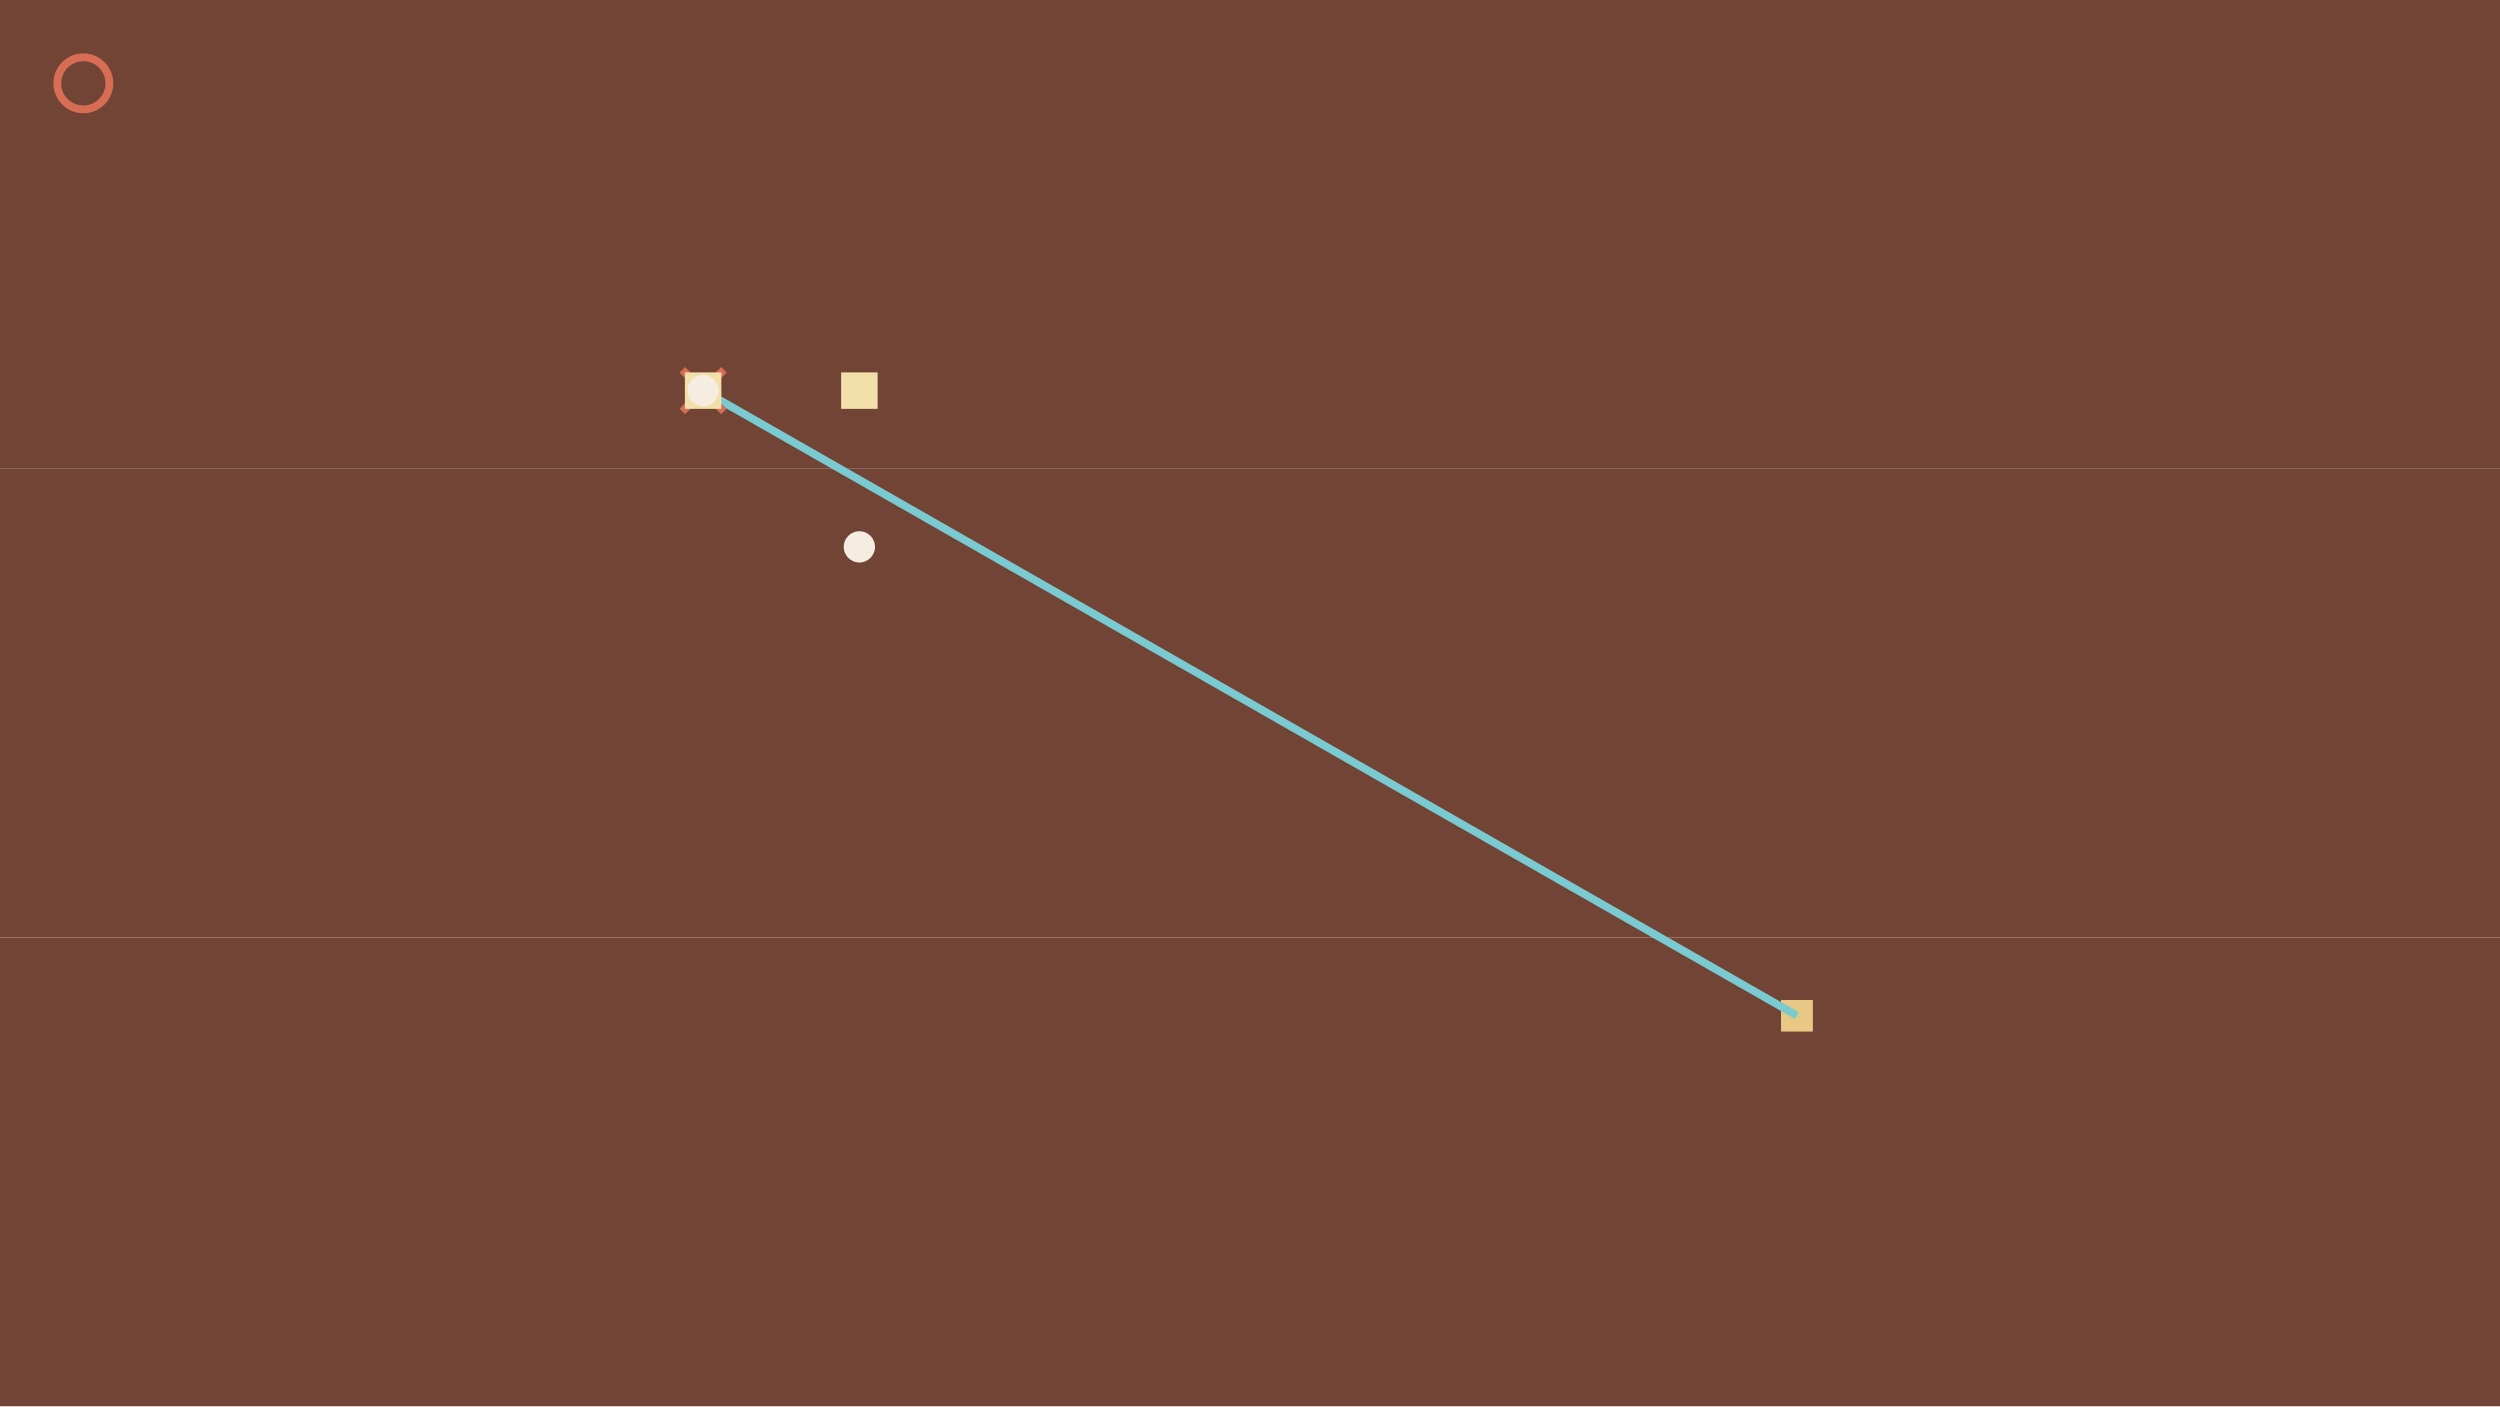
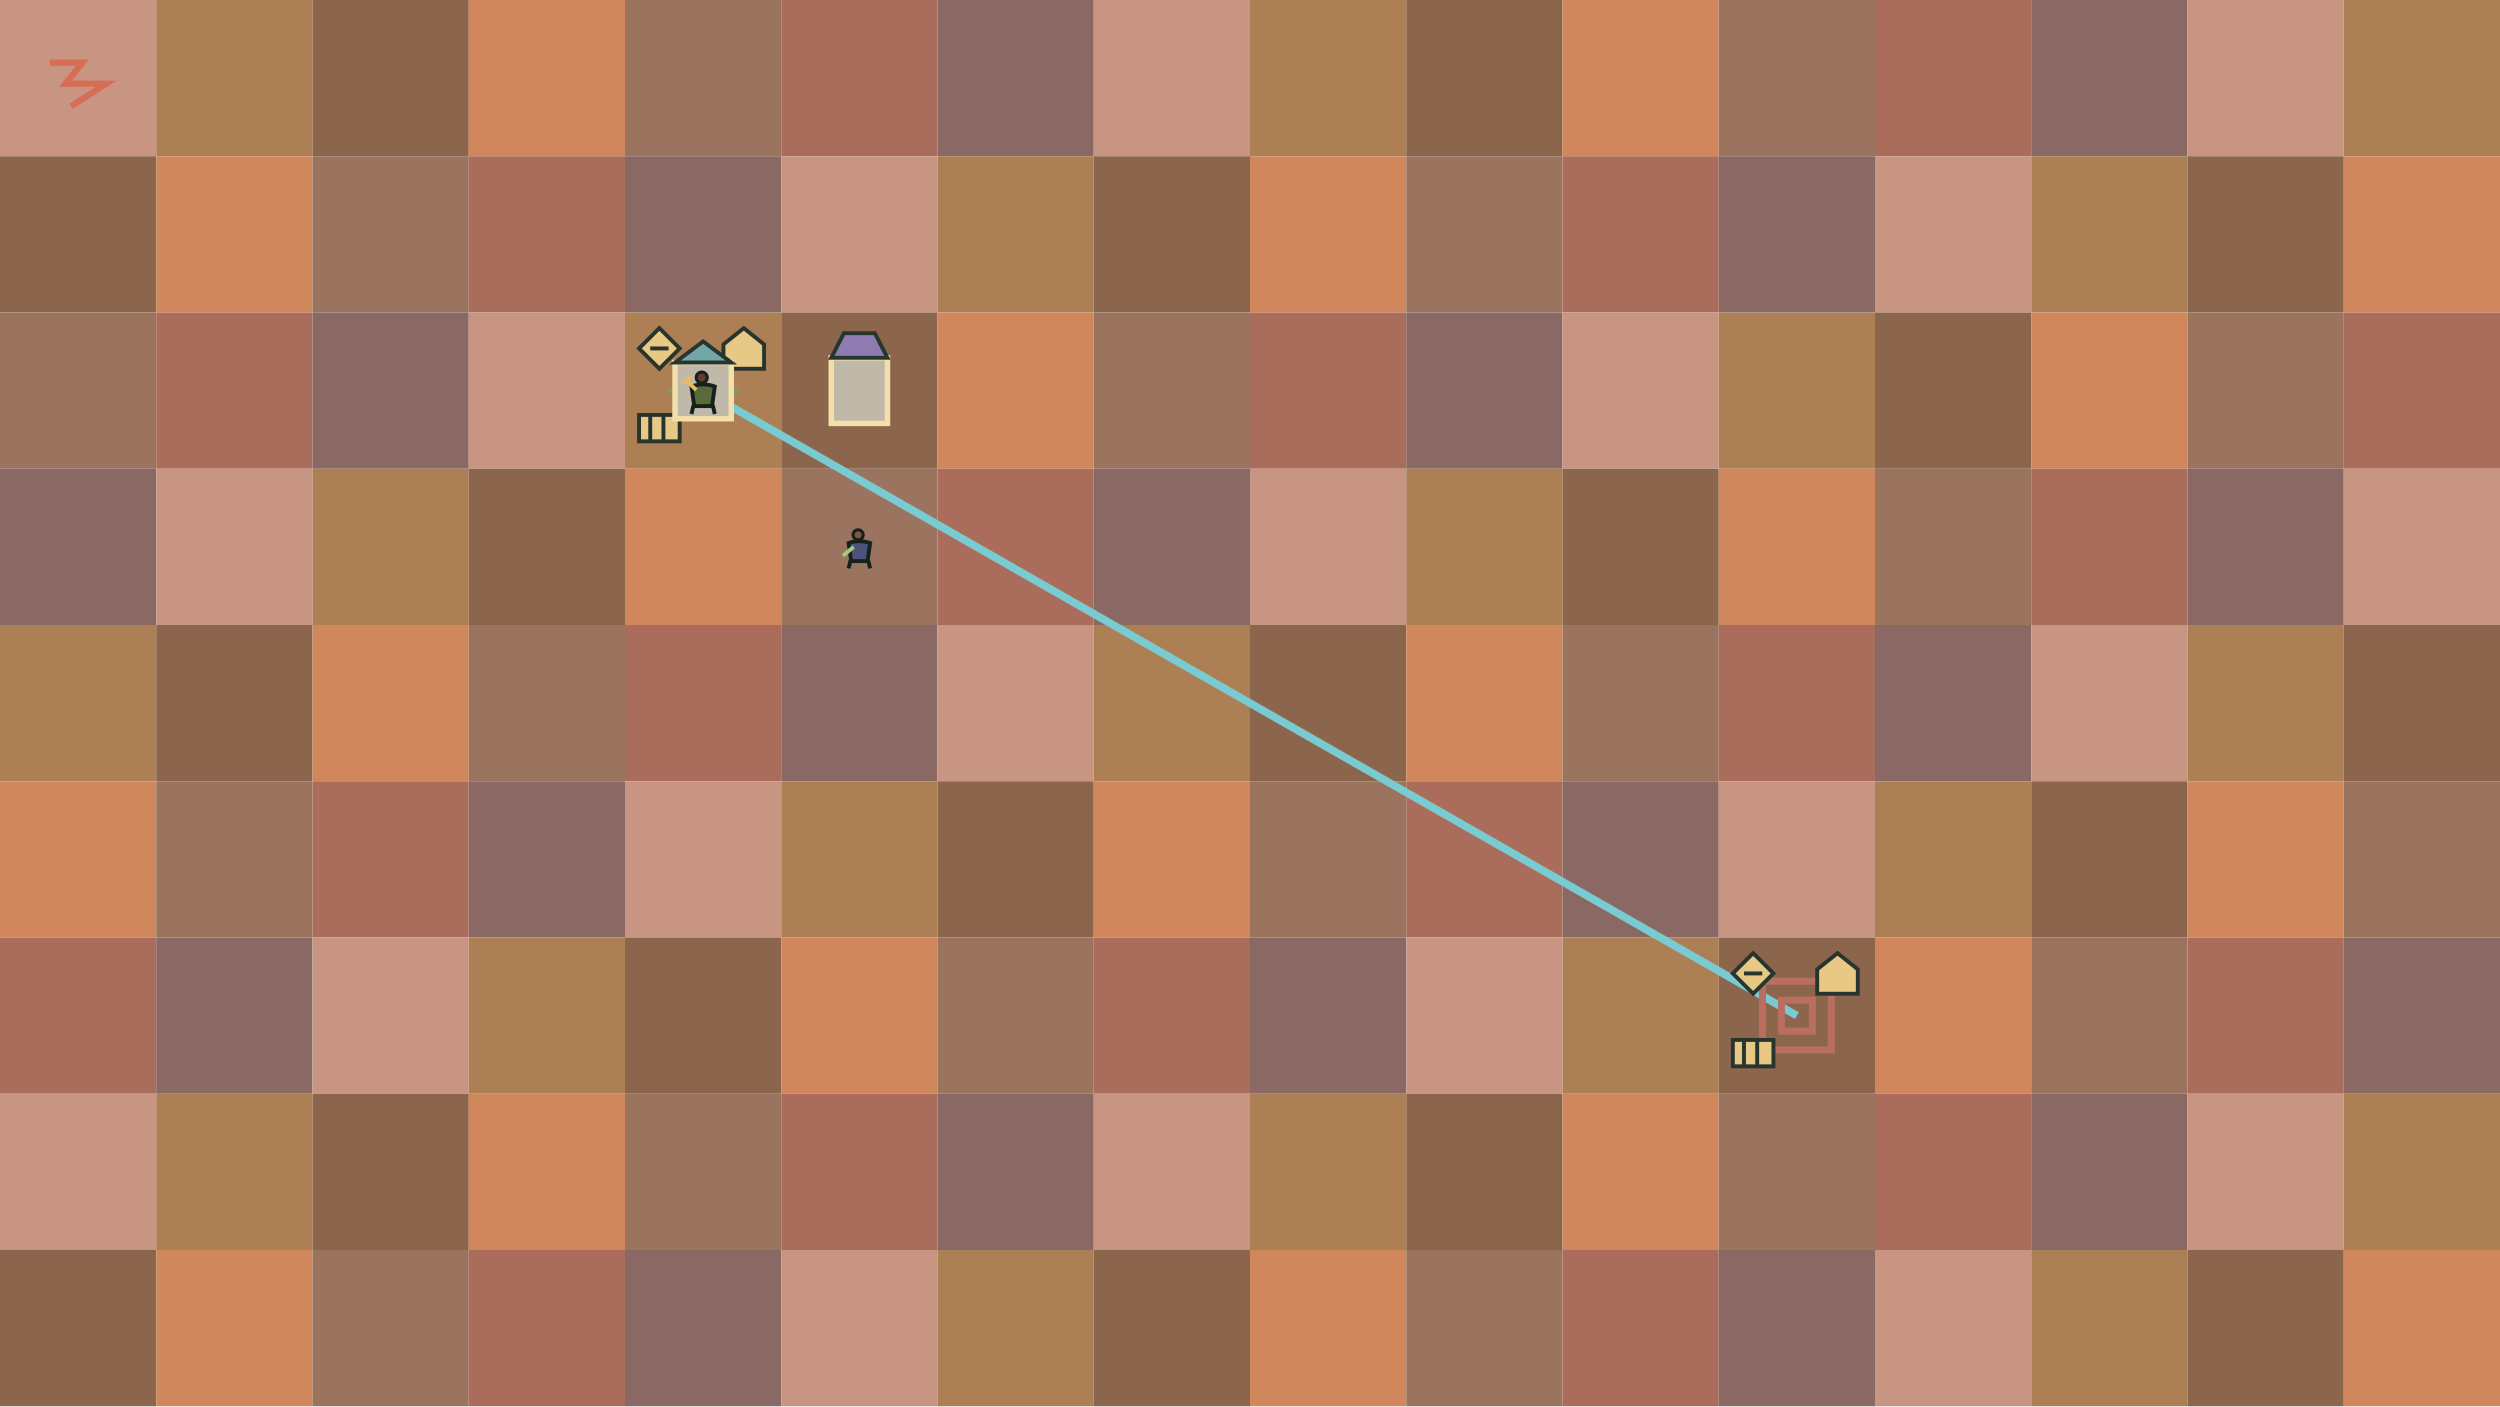
- <svg xmlns="http://www.w3.org/2000/svg" aria-label="town render baseline" data-signature="m7-r1-6cfb3d3e" height="540" viewBox="0 0 960 540" width="960">
+ <svg xmlns="http://www.w3.org/2000/svg" aria-label="town district render baseline" data-detail="district" data-signature="m10.5-r2-5bff0749" height="540" viewBox="0 0 960 540" width="960">
  <g id="terrain">
-     <rect data-pattern="chevron" data-value="880" fill="#714435" height="180" width="240" x="0" y="0" />
-     <rect data-pattern="chevron" data-value="880" fill="#714435" height="180" width="240" x="240" y="0" />
-     <rect data-pattern="chevron" data-value="880" fill="#714435" height="180" width="240" x="480" y="0" />
-     <rect data-pattern="chevron" data-value="880" fill="#714435" height="180" width="240" x="720" y="0" />
-     <rect data-pattern="chevron" data-value="880" fill="#714435" height="180" width="240" x="0" y="180" />
-     <rect data-pattern="chevron" data-value="880" fill="#714435" height="180" width="240" x="240" y="180" />
-     <rect data-pattern="chevron" data-value="880" fill="#714435" height="180" width="240" x="480" y="180" />
-     <rect data-pattern="chevron" data-value="880" fill="#714435" height="180" width="240" x="720" y="180" />
-     <rect data-pattern="chevron" data-value="880" fill="#714435" height="180" width="240" x="0" y="360" />
-     <rect data-pattern="chevron" data-value="880" fill="#714435" height="180" width="240" x="240" y="360" />
-     <rect data-pattern="chevron" data-value="880" fill="#714435" height="180" width="240" x="480" y="360" />
-     <rect data-pattern="chevron" data-value="880" fill="#714435" height="180" width="240" x="720" y="360" />
+     <rect data-pattern="chevron" data-tile="0" data-value="880" fill="#c89582" height="60" width="60" x="0" y="0" />
+     <rect data-pattern="chevron" data-tile="1" data-value="880" fill="#ac7f55" height="60" width="60" x="60" y="0" />
+     <rect data-pattern="chevron" data-tile="2" data-value="880" fill="#8b654c" height="60" width="60" x="120" y="0" />
+     <rect data-pattern="chevron" data-tile="3" data-value="880" fill="#d0875c" height="60" width="60" x="180" y="0" />
+     <rect data-pattern="chevron" data-tile="4" data-value="880" fill="#9a745f" height="60" width="60" x="240" y="0" />
+     <rect data-pattern="chevron" data-tile="5" data-value="880" fill="#aa6d5c" height="60" width="60" x="300" y="0" />
+     <rect data-pattern="chevron" data-tile="6" data-value="880" fill="#8a6863" height="60" width="60" x="360" y="0" />
+     <rect data-pattern="chevron" data-tile="7" data-value="880" fill="#c89582" height="60" width="60" x="420" y="0" />
+     <rect data-pattern="chevron" data-tile="8" data-value="880" fill="#ac7f55" height="60" width="60" x="480" y="0" />
+     <rect data-pattern="chevron" data-tile="9" data-value="880" fill="#8b654c" height="60" width="60" x="540" y="0" />
+     <rect data-pattern="chevron" data-tile="10" data-value="880" fill="#d0875c" height="60" width="60" x="600" y="0" />
+     <rect data-pattern="chevron" data-tile="11" data-value="880" fill="#9a745f" height="60" width="60" x="660" y="0" />
+     <rect data-pattern="chevron" data-tile="12" data-value="880" fill="#aa6d5c" height="60" width="60" x="720" y="0" />
+     <rect data-pattern="chevron" data-tile="13" data-value="880" fill="#8a6863" height="60" width="60" x="780" y="0" />
+     <rect data-pattern="chevron" data-tile="14" data-value="880" fill="#c89582" height="60" width="60" x="840" y="0" />
+     <rect data-pattern="chevron" data-tile="15" data-value="880" fill="#ac7f55" height="60" width="60" x="900" y="0" />
+     <rect data-pattern="chevron" data-tile="16" data-value="880" fill="#8b654c" height="60" width="60" x="0" y="60" />
+     <rect data-pattern="chevron" data-tile="17" data-value="880" fill="#d0875c" height="60" width="60" x="60" y="60" />
+     <rect data-pattern="chevron" data-tile="18" data-value="880" fill="#9a745f" height="60" width="60" x="120" y="60" />
+     <rect data-pattern="chevron" data-tile="19" data-value="880" fill="#aa6d5c" height="60" width="60" x="180" y="60" />
+     <rect data-pattern="chevron" data-tile="20" data-value="880" fill="#8a6863" height="60" width="60" x="240" y="60" />
+     <rect data-pattern="chevron" data-tile="21" data-value="880" fill="#c89582" height="60" width="60" x="300" y="60" />
+     <rect data-pattern="chevron" data-tile="22" data-value="880" fill="#ac7f55" height="60" width="60" x="360" y="60" />
+     <rect data-pattern="chevron" data-tile="23" data-value="880" fill="#8b654c" height="60" width="60" x="420" y="60" />
+     <rect data-pattern="chevron" data-tile="24" data-value="880" fill="#d0875c" height="60" width="60" x="480" y="60" />
+     <rect data-pattern="chevron" data-tile="25" data-value="880" fill="#9a745f" height="60" width="60" x="540" y="60" />
+     <rect data-pattern="chevron" data-tile="26" data-value="880" fill="#aa6d5c" height="60" width="60" x="600" y="60" />
+     <rect data-pattern="chevron" data-tile="27" data-value="880" fill="#8a6863" height="60" width="60" x="660" y="60" />
+     <rect data-pattern="chevron" data-tile="28" data-value="880" fill="#c89582" height="60" width="60" x="720" y="60" />
+     <rect data-pattern="chevron" data-tile="29" data-value="880" fill="#ac7f55" height="60" width="60" x="780" y="60" />
+     <rect data-pattern="chevron" data-tile="30" data-value="880" fill="#8b654c" height="60" width="60" x="840" y="60" />
+     <rect data-pattern="chevron" data-tile="31" data-value="880" fill="#d0875c" height="60" width="60" x="900" y="60" />
+     <rect data-pattern="chevron" data-tile="32" data-value="880" fill="#9a745f" height="60" width="60" x="0" y="120" />
+     <rect data-pattern="chevron" data-tile="33" data-value="880" fill="#aa6d5c" height="60" width="60" x="60" y="120" />
+     <rect data-pattern="chevron" data-tile="34" data-value="880" fill="#8a6863" height="60" width="60" x="120" y="120" />
+     <rect data-pattern="chevron" data-tile="35" data-value="880" fill="#c89582" height="60" width="60" x="180" y="120" />
+     <rect data-pattern="chevron" data-tile="36" data-value="880" fill="#ac7f55" height="60" width="60" x="240" y="120" />
+     <rect data-pattern="chevron" data-tile="37" data-value="880" fill="#8b654c" height="60" width="60" x="300" y="120" />
+     <rect data-pattern="chevron" data-tile="38" data-value="880" fill="#d0875c" height="60" width="60" x="360" y="120" />
+     <rect data-pattern="chevron" data-tile="39" data-value="880" fill="#9a745f" height="60" width="60" x="420" y="120" />
+     <rect data-pattern="chevron" data-tile="40" data-value="880" fill="#aa6d5c" height="60" width="60" x="480" y="120" />
+     <rect data-pattern="chevron" data-tile="41" data-value="880" fill="#8a6863" height="60" width="60" x="540" y="120" />
+     <rect data-pattern="chevron" data-tile="42" data-value="880" fill="#c89582" height="60" width="60" x="600" y="120" />
+     <rect data-pattern="chevron" data-tile="43" data-value="880" fill="#ac7f55" height="60" width="60" x="660" y="120" />
+     <rect data-pattern="chevron" data-tile="44" data-value="880" fill="#8b654c" height="60" width="60" x="720" y="120" />
+     <rect data-pattern="chevron" data-tile="45" data-value="880" fill="#d0875c" height="60" width="60" x="780" y="120" />
+     <rect data-pattern="chevron" data-tile="46" data-value="880" fill="#9a745f" height="60" width="60" x="840" y="120" />
+     <rect data-pattern="chevron" data-tile="47" data-value="880" fill="#aa6d5c" height="60" width="60" x="900" y="120" />
+     <rect data-pattern="chevron" data-tile="48" data-value="880" fill="#8a6863" height="60" width="60" x="0" y="180" />
+     <rect data-pattern="chevron" data-tile="49" data-value="880" fill="#c89582" height="60" width="60" x="60" y="180" />
+     <rect data-pattern="chevron" data-tile="50" data-value="880" fill="#ac7f55" height="60" width="60" x="120" y="180" />
+     <rect data-pattern="chevron" data-tile="51" data-value="880" fill="#8b654c" height="60" width="60" x="180" y="180" />
+     <rect data-pattern="chevron" data-tile="52" data-value="880" fill="#d0875c" height="60" width="60" x="240" y="180" />
+     <rect data-pattern="chevron" data-tile="53" data-value="880" fill="#9a745f" height="60" width="60" x="300" y="180" />
+     <rect data-pattern="chevron" data-tile="54" data-value="880" fill="#aa6d5c" height="60" width="60" x="360" y="180" />
+     <rect data-pattern="chevron" data-tile="55" data-value="880" fill="#8a6863" height="60" width="60" x="420" y="180" />
+     <rect data-pattern="chevron" data-tile="56" data-value="880" fill="#c89582" height="60" width="60" x="480" y="180" />
+     <rect data-pattern="chevron" data-tile="57" data-value="880" fill="#ac7f55" height="60" width="60" x="540" y="180" />
+     <rect data-pattern="chevron" data-tile="58" data-value="880" fill="#8b654c" height="60" width="60" x="600" y="180" />
+     <rect data-pattern="chevron" data-tile="59" data-value="880" fill="#d0875c" height="60" width="60" x="660" y="180" />
+     <rect data-pattern="chevron" data-tile="60" data-value="880" fill="#9a745f" height="60" width="60" x="720" y="180" />
+     <rect data-pattern="chevron" data-tile="61" data-value="880" fill="#aa6d5c" height="60" width="60" x="780" y="180" />
+     <rect data-pattern="chevron" data-tile="62" data-value="880" fill="#8a6863" height="60" width="60" x="840" y="180" />
+     <rect data-pattern="chevron" data-tile="63" data-value="880" fill="#c89582" height="60" width="60" x="900" y="180" />
+     <rect data-pattern="chevron" data-tile="64" data-value="880" fill="#ac7f55" height="60" width="60" x="0" y="240" />
+     <rect data-pattern="chevron" data-tile="65" data-value="880" fill="#8b654c" height="60" width="60" x="60" y="240" />
+     <rect data-pattern="chevron" data-tile="66" data-value="880" fill="#d0875c" height="60" width="60" x="120" y="240" />
+     <rect data-pattern="chevron" data-tile="67" data-value="880" fill="#9a745f" height="60" width="60" x="180" y="240" />
+     <rect data-pattern="chevron" data-tile="68" data-value="880" fill="#aa6d5c" height="60" width="60" x="240" y="240" />
+     <rect data-pattern="chevron" data-tile="69" data-value="880" fill="#8a6863" height="60" width="60" x="300" y="240" />
+     <rect data-pattern="chevron" data-tile="70" data-value="880" fill="#c89582" height="60" width="60" x="360" y="240" />
+     <rect data-pattern="chevron" data-tile="71" data-value="880" fill="#ac7f55" height="60" width="60" x="420" y="240" />
+     <rect data-pattern="chevron" data-tile="72" data-value="880" fill="#8b654c" height="60" width="60" x="480" y="240" />
+     <rect data-pattern="chevron" data-tile="73" data-value="880" fill="#d0875c" height="60" width="60" x="540" y="240" />
+     <rect data-pattern="chevron" data-tile="74" data-value="880" fill="#9a745f" height="60" width="60" x="600" y="240" />
+     <rect data-pattern="chevron" data-tile="75" data-value="880" fill="#aa6d5c" height="60" width="60" x="660" y="240" />
+     <rect data-pattern="chevron" data-tile="76" data-value="880" fill="#8a6863" height="60" width="60" x="720" y="240" />
+     <rect data-pattern="chevron" data-tile="77" data-value="880" fill="#c89582" height="60" width="60" x="780" y="240" />
+     <rect data-pattern="chevron" data-tile="78" data-value="880" fill="#ac7f55" height="60" width="60" x="840" y="240" />
+     <rect data-pattern="chevron" data-tile="79" data-value="880" fill="#8b654c" height="60" width="60" x="900" y="240" />
+     <rect data-pattern="chevron" data-tile="80" data-value="880" fill="#d0875c" height="60" width="60" x="0" y="300" />
+     <rect data-pattern="chevron" data-tile="81" data-value="880" fill="#9a745f" height="60" width="60" x="60" y="300" />
+     <rect data-pattern="chevron" data-tile="82" data-value="880" fill="#aa6d5c" height="60" width="60" x="120" y="300" />
+     <rect data-pattern="chevron" data-tile="83" data-value="880" fill="#8a6863" height="60" width="60" x="180" y="300" />
+     <rect data-pattern="chevron" data-tile="84" data-value="880" fill="#c89582" height="60" width="60" x="240" y="300" />
+     <rect data-pattern="chevron" data-tile="85" data-value="880" fill="#ac7f55" height="60" width="60" x="300" y="300" />
+     <rect data-pattern="chevron" data-tile="86" data-value="880" fill="#8b654c" height="60" width="60" x="360" y="300" />
+     <rect data-pattern="chevron" data-tile="87" data-value="880" fill="#d0875c" height="60" width="60" x="420" y="300" />
+     <rect data-pattern="chevron" data-tile="88" data-value="880" fill="#9a745f" height="60" width="60" x="480" y="300" />
+     <rect data-pattern="chevron" data-tile="89" data-value="880" fill="#aa6d5c" height="60" width="60" x="540" y="300" />
+     <rect data-pattern="chevron" data-tile="90" data-value="880" fill="#8a6863" height="60" width="60" x="600" y="300" />
+     <rect data-pattern="chevron" data-tile="91" data-value="880" fill="#c89582" height="60" width="60" x="660" y="300" />
+     <rect data-pattern="chevron" data-tile="92" data-value="880" fill="#ac7f55" height="60" width="60" x="720" y="300" />
+     <rect data-pattern="chevron" data-tile="93" data-value="880" fill="#8b654c" height="60" width="60" x="780" y="300" />
+     <rect data-pattern="chevron" data-tile="94" data-value="880" fill="#d0875c" height="60" width="60" x="840" y="300" />
+     <rect data-pattern="chevron" data-tile="95" data-value="880" fill="#9a745f" height="60" width="60" x="900" y="300" />
+     <rect data-pattern="chevron" data-tile="96" data-value="880" fill="#aa6d5c" height="60" width="60" x="0" y="360" />
+     <rect data-pattern="chevron" data-tile="97" data-value="880" fill="#8a6863" height="60" width="60" x="60" y="360" />
+     <rect data-pattern="chevron" data-tile="98" data-value="880" fill="#c89582" height="60" width="60" x="120" y="360" />
+     <rect data-pattern="chevron" data-tile="99" data-value="880" fill="#ac7f55" height="60" width="60" x="180" y="360" />
+     <rect data-pattern="chevron" data-tile="100" data-value="880" fill="#8b654c" height="60" width="60" x="240" y="360" />
+     <rect data-pattern="chevron" data-tile="101" data-value="880" fill="#d0875c" height="60" width="60" x="300" y="360" />
+     <rect data-pattern="chevron" data-tile="102" data-value="880" fill="#9a745f" height="60" width="60" x="360" y="360" />
+     <rect data-pattern="chevron" data-tile="103" data-value="880" fill="#aa6d5c" height="60" width="60" x="420" y="360" />
+     <rect data-pattern="chevron" data-tile="104" data-value="880" fill="#8a6863" height="60" width="60" x="480" y="360" />
+     <rect data-pattern="chevron" data-tile="105" data-value="880" fill="#c89582" height="60" width="60" x="540" y="360" />
+     <rect data-pattern="chevron" data-tile="106" data-value="880" fill="#ac7f55" height="60" width="60" x="600" y="360" />
+     <rect data-pattern="chevron" data-tile="107" data-value="880" fill="#8b654c" height="60" width="60" x="660" y="360" />
+     <rect data-pattern="chevron" data-tile="108" data-value="880" fill="#d0875c" height="60" width="60" x="720" y="360" />
+     <rect data-pattern="chevron" data-tile="109" data-value="880" fill="#9a745f" height="60" width="60" x="780" y="360" />
+     <rect data-pattern="chevron" data-tile="110" data-value="880" fill="#aa6d5c" height="60" width="60" x="840" y="360" />
+     <rect data-pattern="chevron" data-tile="111" data-value="880" fill="#8a6863" height="60" width="60" x="900" y="360" />
+     <rect data-pattern="chevron" data-tile="112" data-value="880" fill="#c89582" height="60" width="60" x="0" y="420" />
+     <rect data-pattern="chevron" data-tile="113" data-value="880" fill="#ac7f55" height="60" width="60" x="60" y="420" />
+     <rect data-pattern="chevron" data-tile="114" data-value="880" fill="#8b654c" height="60" width="60" x="120" y="420" />
+     <rect data-pattern="chevron" data-tile="115" data-value="880" fill="#d0875c" height="60" width="60" x="180" y="420" />
+     <rect data-pattern="chevron" data-tile="116" data-value="880" fill="#9a745f" height="60" width="60" x="240" y="420" />
+     <rect data-pattern="chevron" data-tile="117" data-value="880" fill="#aa6d5c" height="60" width="60" x="300" y="420" />
+     <rect data-pattern="chevron" data-tile="118" data-value="880" fill="#8a6863" height="60" width="60" x="360" y="420" />
+     <rect data-pattern="chevron" data-tile="119" data-value="880" fill="#c89582" height="60" width="60" x="420" y="420" />
+     <rect data-pattern="chevron" data-tile="120" data-value="880" fill="#ac7f55" height="60" width="60" x="480" y="420" />
+     <rect data-pattern="chevron" data-tile="121" data-value="880" fill="#8b654c" height="60" width="60" x="540" y="420" />
+     <rect data-pattern="chevron" data-tile="122" data-value="880" fill="#d0875c" height="60" width="60" x="600" y="420" />
+     <rect data-pattern="chevron" data-tile="123" data-value="880" fill="#9a745f" height="60" width="60" x="660" y="420" />
+     <rect data-pattern="chevron" data-tile="124" data-value="880" fill="#aa6d5c" height="60" width="60" x="720" y="420" />
+     <rect data-pattern="chevron" data-tile="125" data-value="880" fill="#8a6863" height="60" width="60" x="780" y="420" />
+     <rect data-pattern="chevron" data-tile="126" data-value="880" fill="#c89582" height="60" width="60" x="840" y="420" />
+     <rect data-pattern="chevron" data-tile="127" data-value="880" fill="#ac7f55" height="60" width="60" x="900" y="420" />
+     <rect data-pattern="chevron" data-tile="128" data-value="880" fill="#8b654c" height="60" width="60" x="0" y="480" />
+     <rect data-pattern="chevron" data-tile="129" data-value="880" fill="#d0875c" height="60" width="60" x="60" y="480" />
+     <rect data-pattern="chevron" data-tile="130" data-value="880" fill="#9a745f" height="60" width="60" x="120" y="480" />
+     <rect data-pattern="chevron" data-tile="131" data-value="880" fill="#aa6d5c" height="60" width="60" x="180" y="480" />
+     <rect data-pattern="chevron" data-tile="132" data-value="880" fill="#8a6863" height="60" width="60" x="240" y="480" />
+     <rect data-pattern="chevron" data-tile="133" data-value="880" fill="#c89582" height="60" width="60" x="300" y="480" />
+     <rect data-pattern="chevron" data-tile="134" data-value="880" fill="#ac7f55" height="60" width="60" x="360" y="480" />
+     <rect data-pattern="chevron" data-tile="135" data-value="880" fill="#8b654c" height="60" width="60" x="420" y="480" />
+     <rect data-pattern="chevron" data-tile="136" data-value="880" fill="#d0875c" height="60" width="60" x="480" y="480" />
+     <rect data-pattern="chevron" data-tile="137" data-value="880" fill="#9a745f" height="60" width="60" x="540" y="480" />
+     <rect data-pattern="chevron" data-tile="138" data-value="880" fill="#aa6d5c" height="60" width="60" x="600" y="480" />
+     <rect data-pattern="chevron" data-tile="139" data-value="880" fill="#8a6863" height="60" width="60" x="660" y="480" />
+     <rect data-pattern="chevron" data-tile="140" data-value="880" fill="#c89582" height="60" width="60" x="720" y="480" />
+     <rect data-pattern="chevron" data-tile="141" data-value="880" fill="#ac7f55" height="60" width="60" x="780" y="480" />
+     <rect data-pattern="chevron" data-tile="142" data-value="880" fill="#8b654c" height="60" width="60" x="840" y="480" />
+     <rect data-pattern="chevron" data-tile="143" data-value="880" fill="#d0875c" height="60" width="60" x="900" y="480" />
+   </g>
+   <g id="terrain-texture" />
+   <g id="routes">
+     <path d="M270 150L690 390" data-route="3" data-status="active" fill="none" stroke="#79cbd1" stroke-width="3" />
+   </g>
+   <g id="settlements">
+     <path d="M256.8 150L283.2 150M260.76 142.74L279.24 142.74" data-layout="linear" data-settlement="1" fill="none" stroke="#829a61" stroke-width="2.7" />
+     <path d="M676.8 376.8H703.2V403.2H676.8Z M684.06 384.06H695.94V395.94H684.06Z" data-layout="courtyard" data-settlement="2" fill="none" stroke="#b96e5f" stroke-width="2.7" />
  </g>
  <g id="built-environment">
-     <rect data-kind="district" fill="#e7c885" height="12" width="12" x="264" y="144" />
-     <rect data-kind="farm" fill="#e7c885" height="12" width="12" x="264" y="144" />
-     <rect data-kind="infrastructure" fill="#e7c885" height="12" width="12" x="264" y="144" />
-     <rect data-kind="road" fill="#e7c885" height="12" width="12" x="264" y="144" />
-     <rect data-kind="district" fill="#e7c885" height="12" width="12" x="684" y="384" />
-     <rect data-kind="farm" fill="#e7c885" height="12" width="12" x="684" y="384" />
-     <rect data-kind="infrastructure" fill="#e7c885" height="12" width="12" x="684" y="384" />
+     <path d="M277.8 141.6V132.24L285.6 126L293.4 132.24V141.6Z" data-kind="district" data-material="stone" fill="#e7c885" stroke="#27352e" stroke-width="1.5" />
+     <path d="M245.4 159.33H261V169.47H245.4Z M249.69 159.33V169.47M254.76 159.33V169.47" data-kind="farm" data-material="stone" fill="#e7c885" stroke="#27352e" stroke-width="1.5" />
+     <path d="M253.2 126L261 133.8L253.2 141.6L245.4 133.8Z M249.69 133.8H256.71" data-kind="infrastructure" data-material="stone" fill="#e7c885" stroke="#27352e" stroke-width="1.5" />
+     <path d="M262.2 150H277.8" data-kind="road" data-material="stone" fill="none" stroke="#27352e" stroke-width="1.5" />
+     <path d="M697.8 381.6V372.24L705.6 366L713.4 372.24V381.6Z" data-kind="district" data-material="stone" fill="#e7c885" stroke="#27352e" stroke-width="1.5" />
+     <path d="M665.4 399.33H681V409.47H665.4Z M669.69 399.33V409.47M674.76 399.33V409.47" data-kind="farm" data-material="stone" fill="#e7c885" stroke="#27352e" stroke-width="1.5" />
+     <path d="M673.2 366L681 373.8L673.2 381.6L665.4 373.8Z M669.69 373.8H676.71" data-kind="infrastructure" data-material="stone" fill="#e7c885" stroke="#27352e" stroke-width="1.5" />
  </g>
-   <g id="routes-ruins">
-     <path d="M270 150L690 390" data-route="3" fill="none" stroke="#79cbd1" stroke-width="3" />
-     <path d="M262 142L278 158M278 142L262 158" data-ruin="7" stroke="#d76d55" stroke-width="3" />
+   <g id="ruins">
+     <path d="M259.8 160.2V144.39L267.96 139.8V160.2M271.02 160.2V147.96L280.2 142.86V160.2" data-ruin="7" fill="none" stroke="#d76d55" stroke-width="2.4" />
  </g>
  <g id="structures">
-     <rect data-structure="1" fill="#f3dfaa" height="14" width="14" x="263" y="143" />
-     <rect data-structure="2" fill="#f3dfaa" height="14" width="14" x="323" y="143" />
+     <g data-condition="sound" data-form="home" data-progress="1000" data-roof="gable" data-state="3" data-structure="1">
+       <path d="M259.2 139.2H280.8V160.8H259.2Z" fill="#c0b9a9" stroke="#f3dfaa" stroke-width="2.1" />
+       <path d="M259.2 139.2L270 131.1L280.8 139.2Z" fill="#72a7a8" stroke="#27352e" stroke-width="1.5" />
+     </g>
+     <g data-condition="worn" data-form="storehouse" data-progress="650" data-roof="hip" data-state="2" data-structure="2">
+       <path d="M319.2 137.4H340.8V162.6H319.2Z" fill="#c0b9a9" stroke="#f3dfaa" stroke-width="2.1" />
+       <path d="M319.2 137.4L324.06 127.95H335.94L340.8 137.4Z" fill="#8e7bb2" stroke="#27352e" stroke-width="1.5" />
+     </g>
  </g>
+   <g id="space-landmarks" />
  <g id="agents">
-     <circle cx="270" cy="150" data-agent="1" fill="#f4ede0" r="6" />
-     <circle cx="330" cy="210" data-agent="2" fill="#f4ede0" r="6" />
+     <g data-accent="sash" data-activity="build" data-agent="1" data-facing="left" data-health="sound" data-silhouette="upright">
+       <path d="M265.51 148.42Q270 146.83 274.49 148.42L273.41 155.94H266.59Z" fill="#596b3b" stroke="#17211c" stroke-width="1.5" />
+       <circle cx="269.47" cy="144.98" fill="#653b2d" r="2.11" stroke="#17211c" stroke-width="1.2" />
+       <path d="M266.32 155.54L265.51 158.98M273.68 155.54L274.49 158.98" fill="none" stroke="#17211c" stroke-width="1.5" />
+       <path d="M267.36 149.74L263.14 145.78M264.98 144.72L262.34 147.36" fill="none" stroke="#e7bc61" stroke-width="1.5" />
+     </g>
+     <g data-accent="band" data-activity="gather" data-agent="2" data-facing="left" data-health="worn" data-silhouette="upright">
+       <path d="M325.87 208.54Q330 207.09 334.13 208.54L333.14 215.46H326.86Z" fill="#4d527c" stroke="#17211c" stroke-width="1.5" />
+       <circle cx="329.51" cy="205.39" fill="#87523b" r="1.94" stroke="#17211c" stroke-width="1.2" />
+       <path d="M326.61 215.1L325.87 218.26M333.39 215.1L334.13 218.26" fill="none" stroke="#17211c" stroke-width="1.5" />
+       <path d="M327.81 210L323.69 213.4" fill="none" stroke="#a8c979" stroke-width="1.5" />
+     </g>
  </g>
  <g id="effects">
-     <circle cx="32" cy="32" data-effect="storm" fill="none" r="10" stroke="#d76d55" stroke-width="3" />
+     <path d="M19.2 24.06H31.62L25.14 32.16H40.8L27.3 40.8" data-effect="storm" data-reduced="true" data-severity="88" fill="none" stroke="#d76d55" stroke-width="2.4" />
  </g>
</svg>
